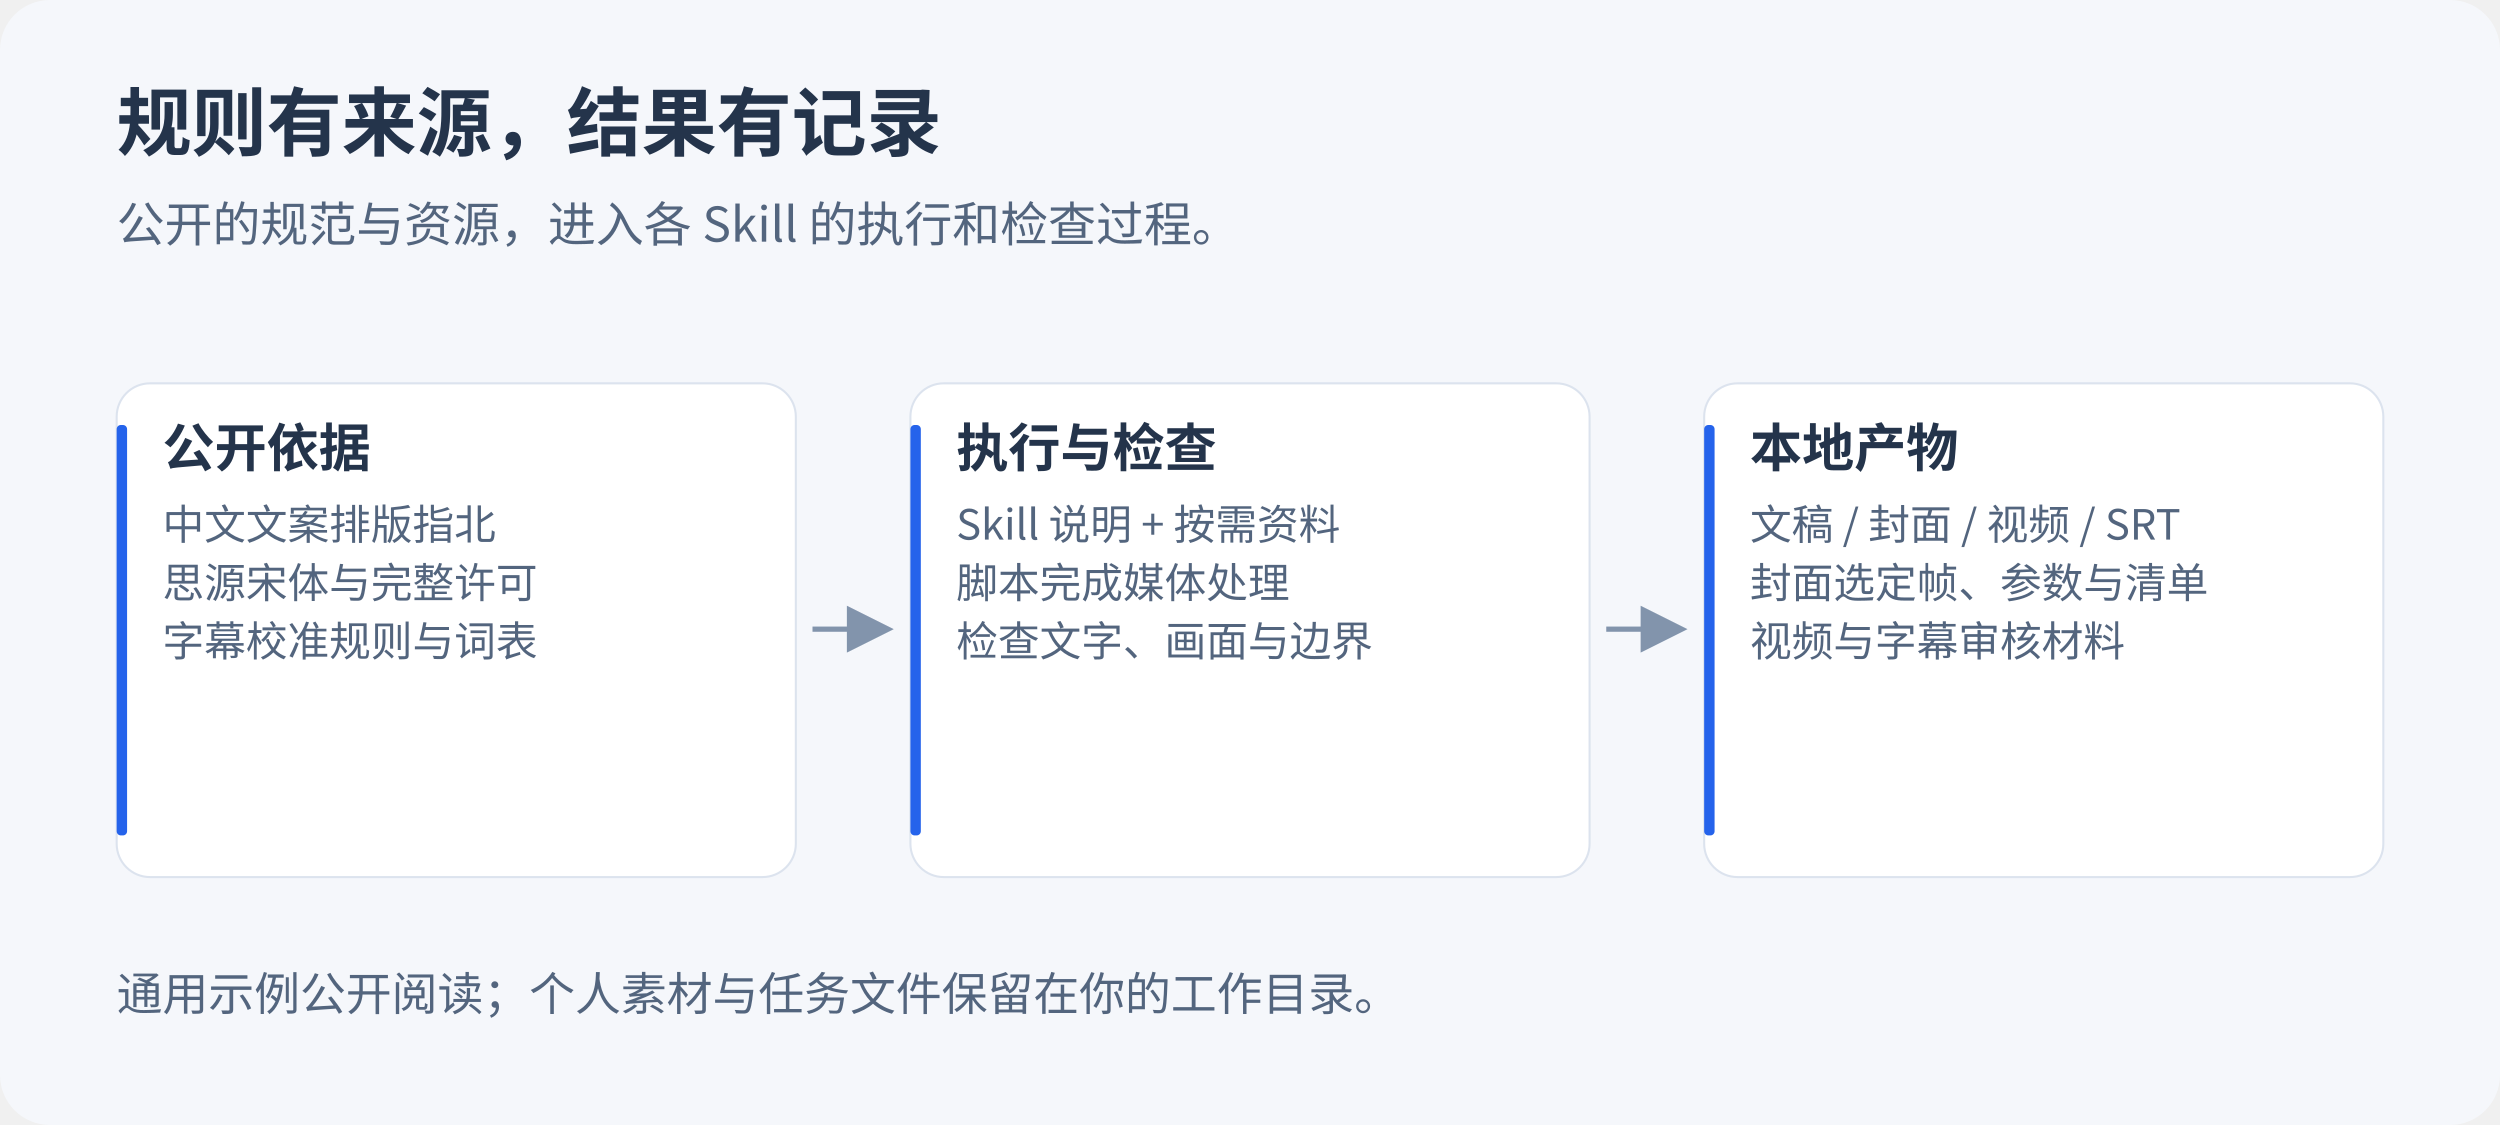
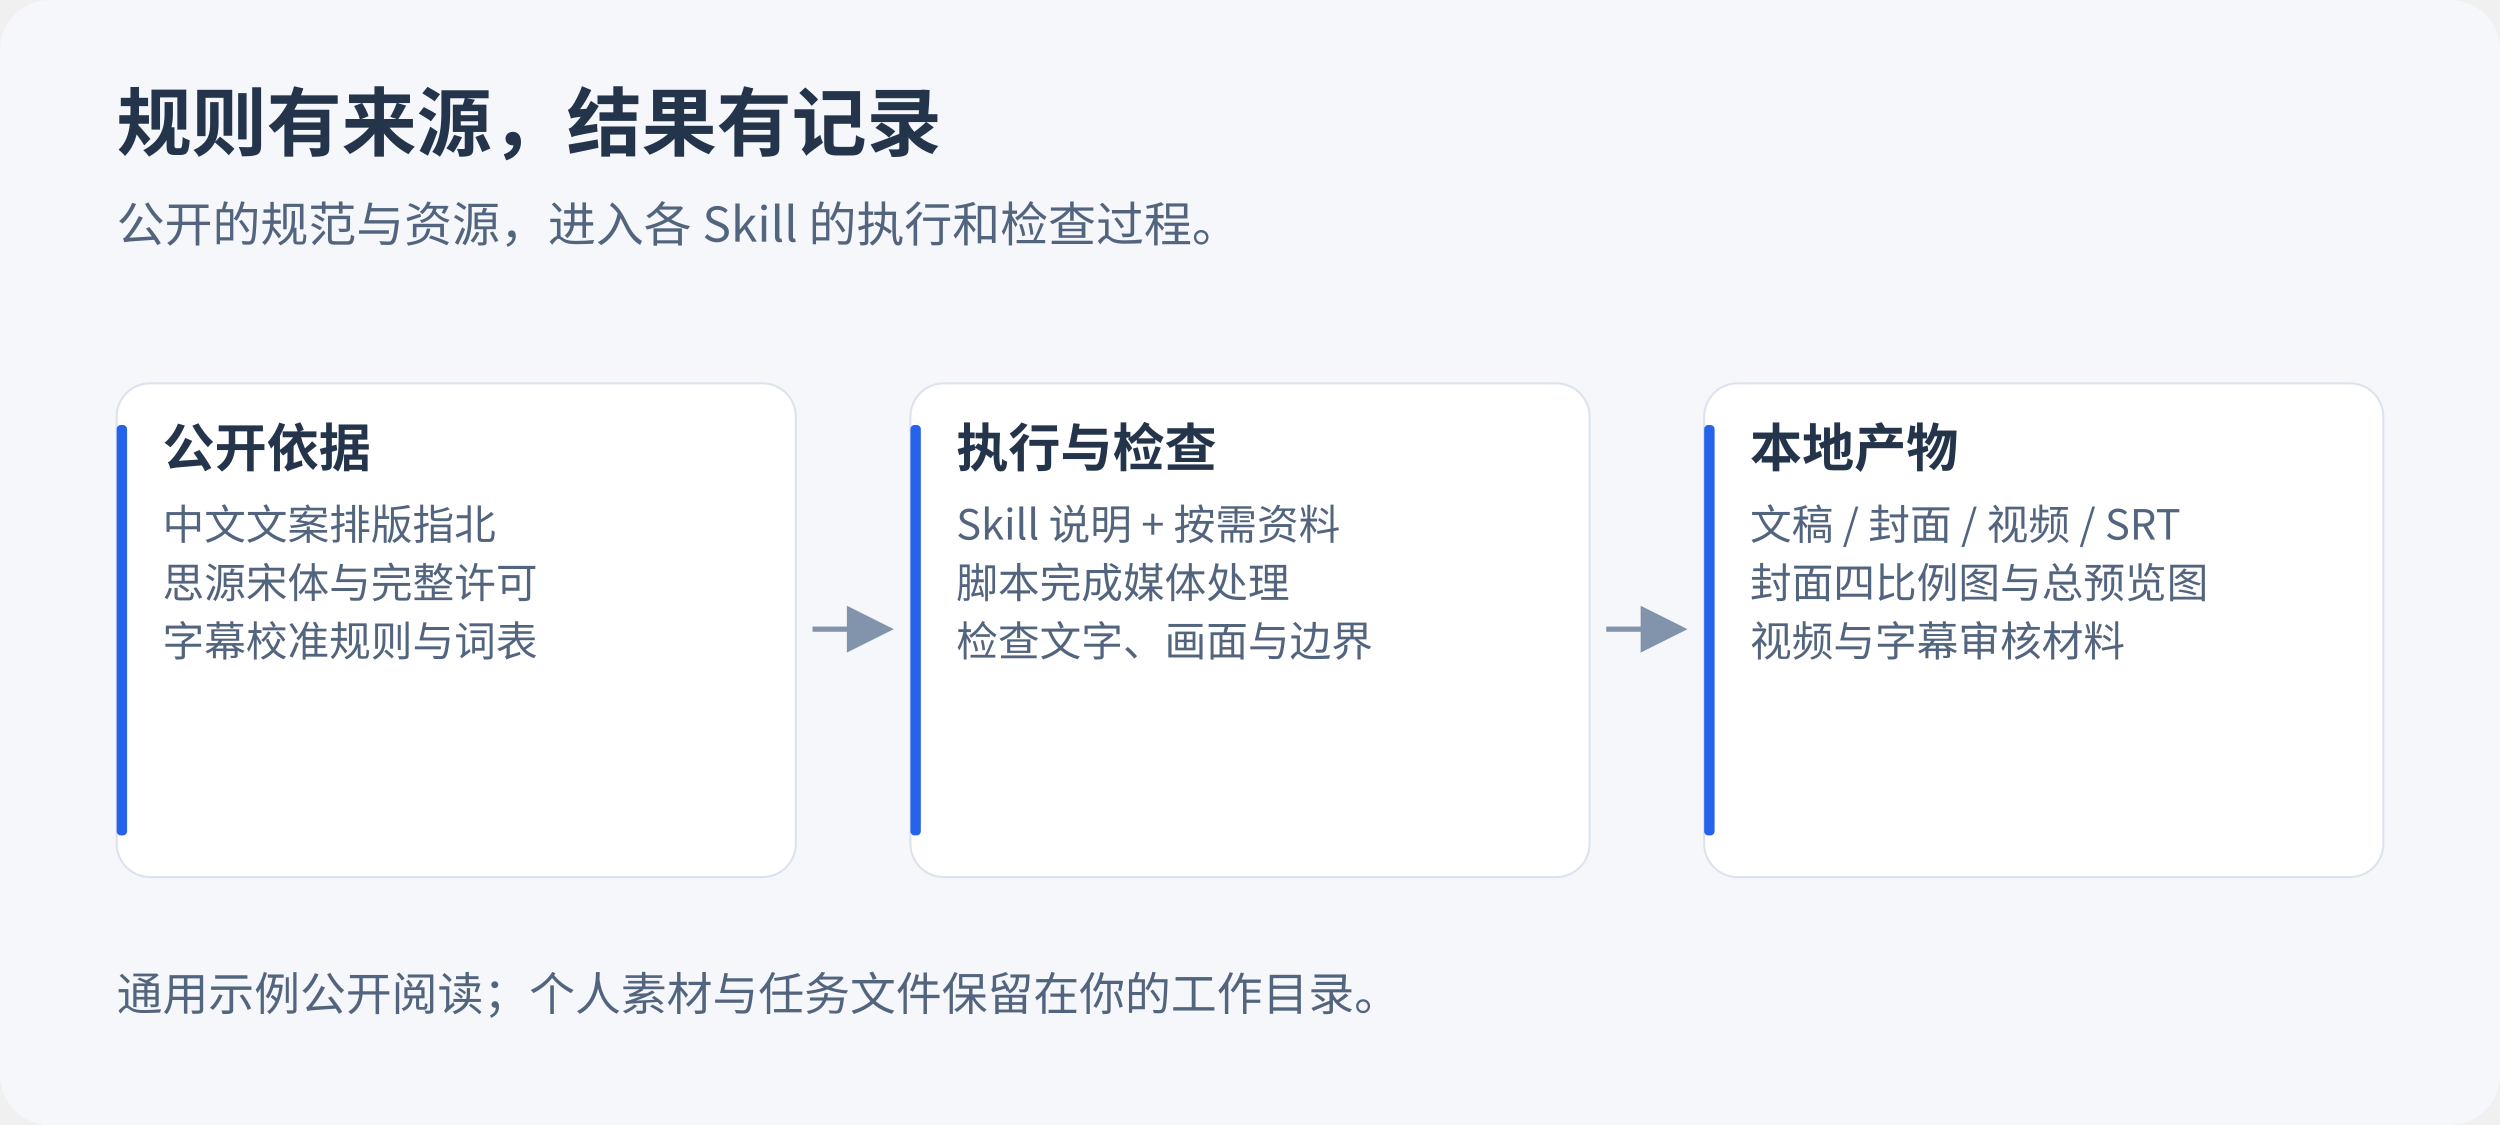
<svg xmlns="http://www.w3.org/2000/svg" width="1200" height="540" viewBox="0 0 1200 540" role="img" aria-label="公开规则和资源转化为可复现创作流程与本地结果">
  <rect width="1200" height="540" rx="24" fill="#F5F7FB" />
  <defs>
    <marker id="arrow" markerWidth="9" markerHeight="9" refX="7" refY="4.5" orient="auto">
      <path d="M0,0 L9,4.5 L0,9 Z" fill="#8294AC" />
    </marker>
  </defs>
  <text x="56" y="72" fill="#24344B" font-family="system-ui, -apple-system, BlinkMacSystemFont, &quot;PingFang SC&quot;, &quot;Noto Sans CJK SC&quot;, sans-serif" font-size="36" font-weight="600">规则有来源，结果有记录</text>
  <text x="56" y="116" fill="#53657E" font-family="system-ui, -apple-system, BlinkMacSystemFont, &quot;PingFang SC&quot;, &quot;Noto Sans CJK SC&quot;, sans-serif" font-size="23" font-weight="400">公开的规范与资源，进入各 Skill 的执行和检查过程。</text>
  <rect x="56" y="184" width="326" height="237" rx="16" fill="#FFFFFF" stroke="#DCE3EE" />
  <rect x="56" y="204" width="5" height="197" rx="2" fill="#2563EB" />
  <text x="78" y="224" fill="#24344B" font-family="system-ui, -apple-system, BlinkMacSystemFont, &quot;PingFang SC&quot;, &quot;Noto Sans CJK SC&quot;, sans-serif" font-size="25" font-weight="600">公开依据</text>
  <text x="78" y="259" fill="#53657E" font-family="system-ui, -apple-system, BlinkMacSystemFont, &quot;PingFang SC&quot;, &quot;Noto Sans CJK SC&quot;, sans-serif" font-size="20" font-weight="400">中文文案排版指北</text>
  <text x="78" y="287" fill="#53657E" font-family="system-ui, -apple-system, BlinkMacSystemFont, &quot;PingFang SC&quot;, &quot;Noto Sans CJK SC&quot;, sans-serif" font-size="20" font-weight="400">思源宋体与完整许可</text>
  <text x="78" y="315" fill="#53657E" font-family="system-ui, -apple-system, BlinkMacSystemFont, &quot;PingFang SC&quot;, &quot;Noto Sans CJK SC&quot;, sans-serif" font-size="20" font-weight="400">字幕校准规则与词表</text>
  <rect x="437" y="184" width="326" height="237" rx="16" fill="#FFFFFF" stroke="#DCE3EE" />
  <rect x="437" y="204" width="5" height="197" rx="2" fill="#2563EB" />
  <text x="459" y="224" fill="#24344B" font-family="system-ui, -apple-system, BlinkMacSystemFont, &quot;PingFang SC&quot;, &quot;Noto Sans CJK SC&quot;, sans-serif" font-size="25" font-weight="600">执行与检查</text>
  <text x="459" y="259" fill="#53657E" font-family="system-ui, -apple-system, BlinkMacSystemFont, &quot;PingFang SC&quot;, &quot;Noto Sans CJK SC&quot;, sans-serif" font-size="20" font-weight="400">Skill 说明 + 按需资料</text>
  <text x="459" y="287" fill="#53657E" font-family="system-ui, -apple-system, BlinkMacSystemFont, &quot;PingFang SC&quot;, &quot;Noto Sans CJK SC&quot;, sans-serif" font-size="20" font-weight="400">脚本完成媒体处理</text>
  <text x="459" y="315" fill="#53657E" font-family="system-ui, -apple-system, BlinkMacSystemFont, &quot;PingFang SC&quot;, &quot;Noto Sans CJK SC&quot;, sans-serif" font-size="20" font-weight="400">检查文字、画面与边界</text>
  <rect x="818" y="184" width="326" height="237" rx="16" fill="#FFFFFF" stroke="#DCE3EE" />
  <rect x="818" y="204" width="5" height="197" rx="2" fill="#2563EB" />
  <text x="840" y="224" fill="#24344B" font-family="system-ui, -apple-system, BlinkMacSystemFont, &quot;PingFang SC&quot;, &quot;Noto Sans CJK SC&quot;, sans-serif" font-size="25" font-weight="600">本地产物</text>
  <text x="840" y="259" fill="#53657E" font-family="system-ui, -apple-system, BlinkMacSystemFont, &quot;PingFang SC&quot;, &quot;Noto Sans CJK SC&quot;, sans-serif" font-size="20" font-weight="400">文稿 / 封面 / 视频 / SRT</text>
-   <text x="840" y="287" fill="#53657E" font-family="system-ui, -apple-system, BlinkMacSystemFont, &quot;PingFang SC&quot;, &quot;Noto Sans CJK SC&quot;, sans-serif" font-size="20" font-weight="400">封面选定帧、参数与清单</text>
+   <text x="840" y="287" fill="#53657E" font-family="system-ui, -apple-system, BlinkMacSystemFont, &quot;PingFang SC&quot;, &quot;Noto Sans CJK SC&quot;, sans-serif" font-size="20" font-weight="400">封面四比例图与总预览图</text>
  <text x="840" y="315" fill="#53657E" font-family="system-ui, -apple-system, BlinkMacSystemFont, &quot;PingFang SC&quot;, &quot;Noto Sans CJK SC&quot;, sans-serif" font-size="20" font-weight="400">视频与字幕审核材料</text>
  <path d="M390,302 L424,302" fill="none" stroke="#8294AC" stroke-width="2.5" marker-end="url(#arrow)" />
  <path d="M771,302 L805,302" fill="none" stroke="#8294AC" stroke-width="2.5" marker-end="url(#arrow)" />
  <text x="56" y="485" fill="#53657E" font-family="system-ui, -apple-system, BlinkMacSystemFont, &quot;PingFang SC&quot;, &quot;Noto Sans CJK SC&quot;, sans-serif" font-size="22" font-weight="400">通用示例公开阅读；个人素材与任务文件保留在你的工作目录。</text>
</svg>
